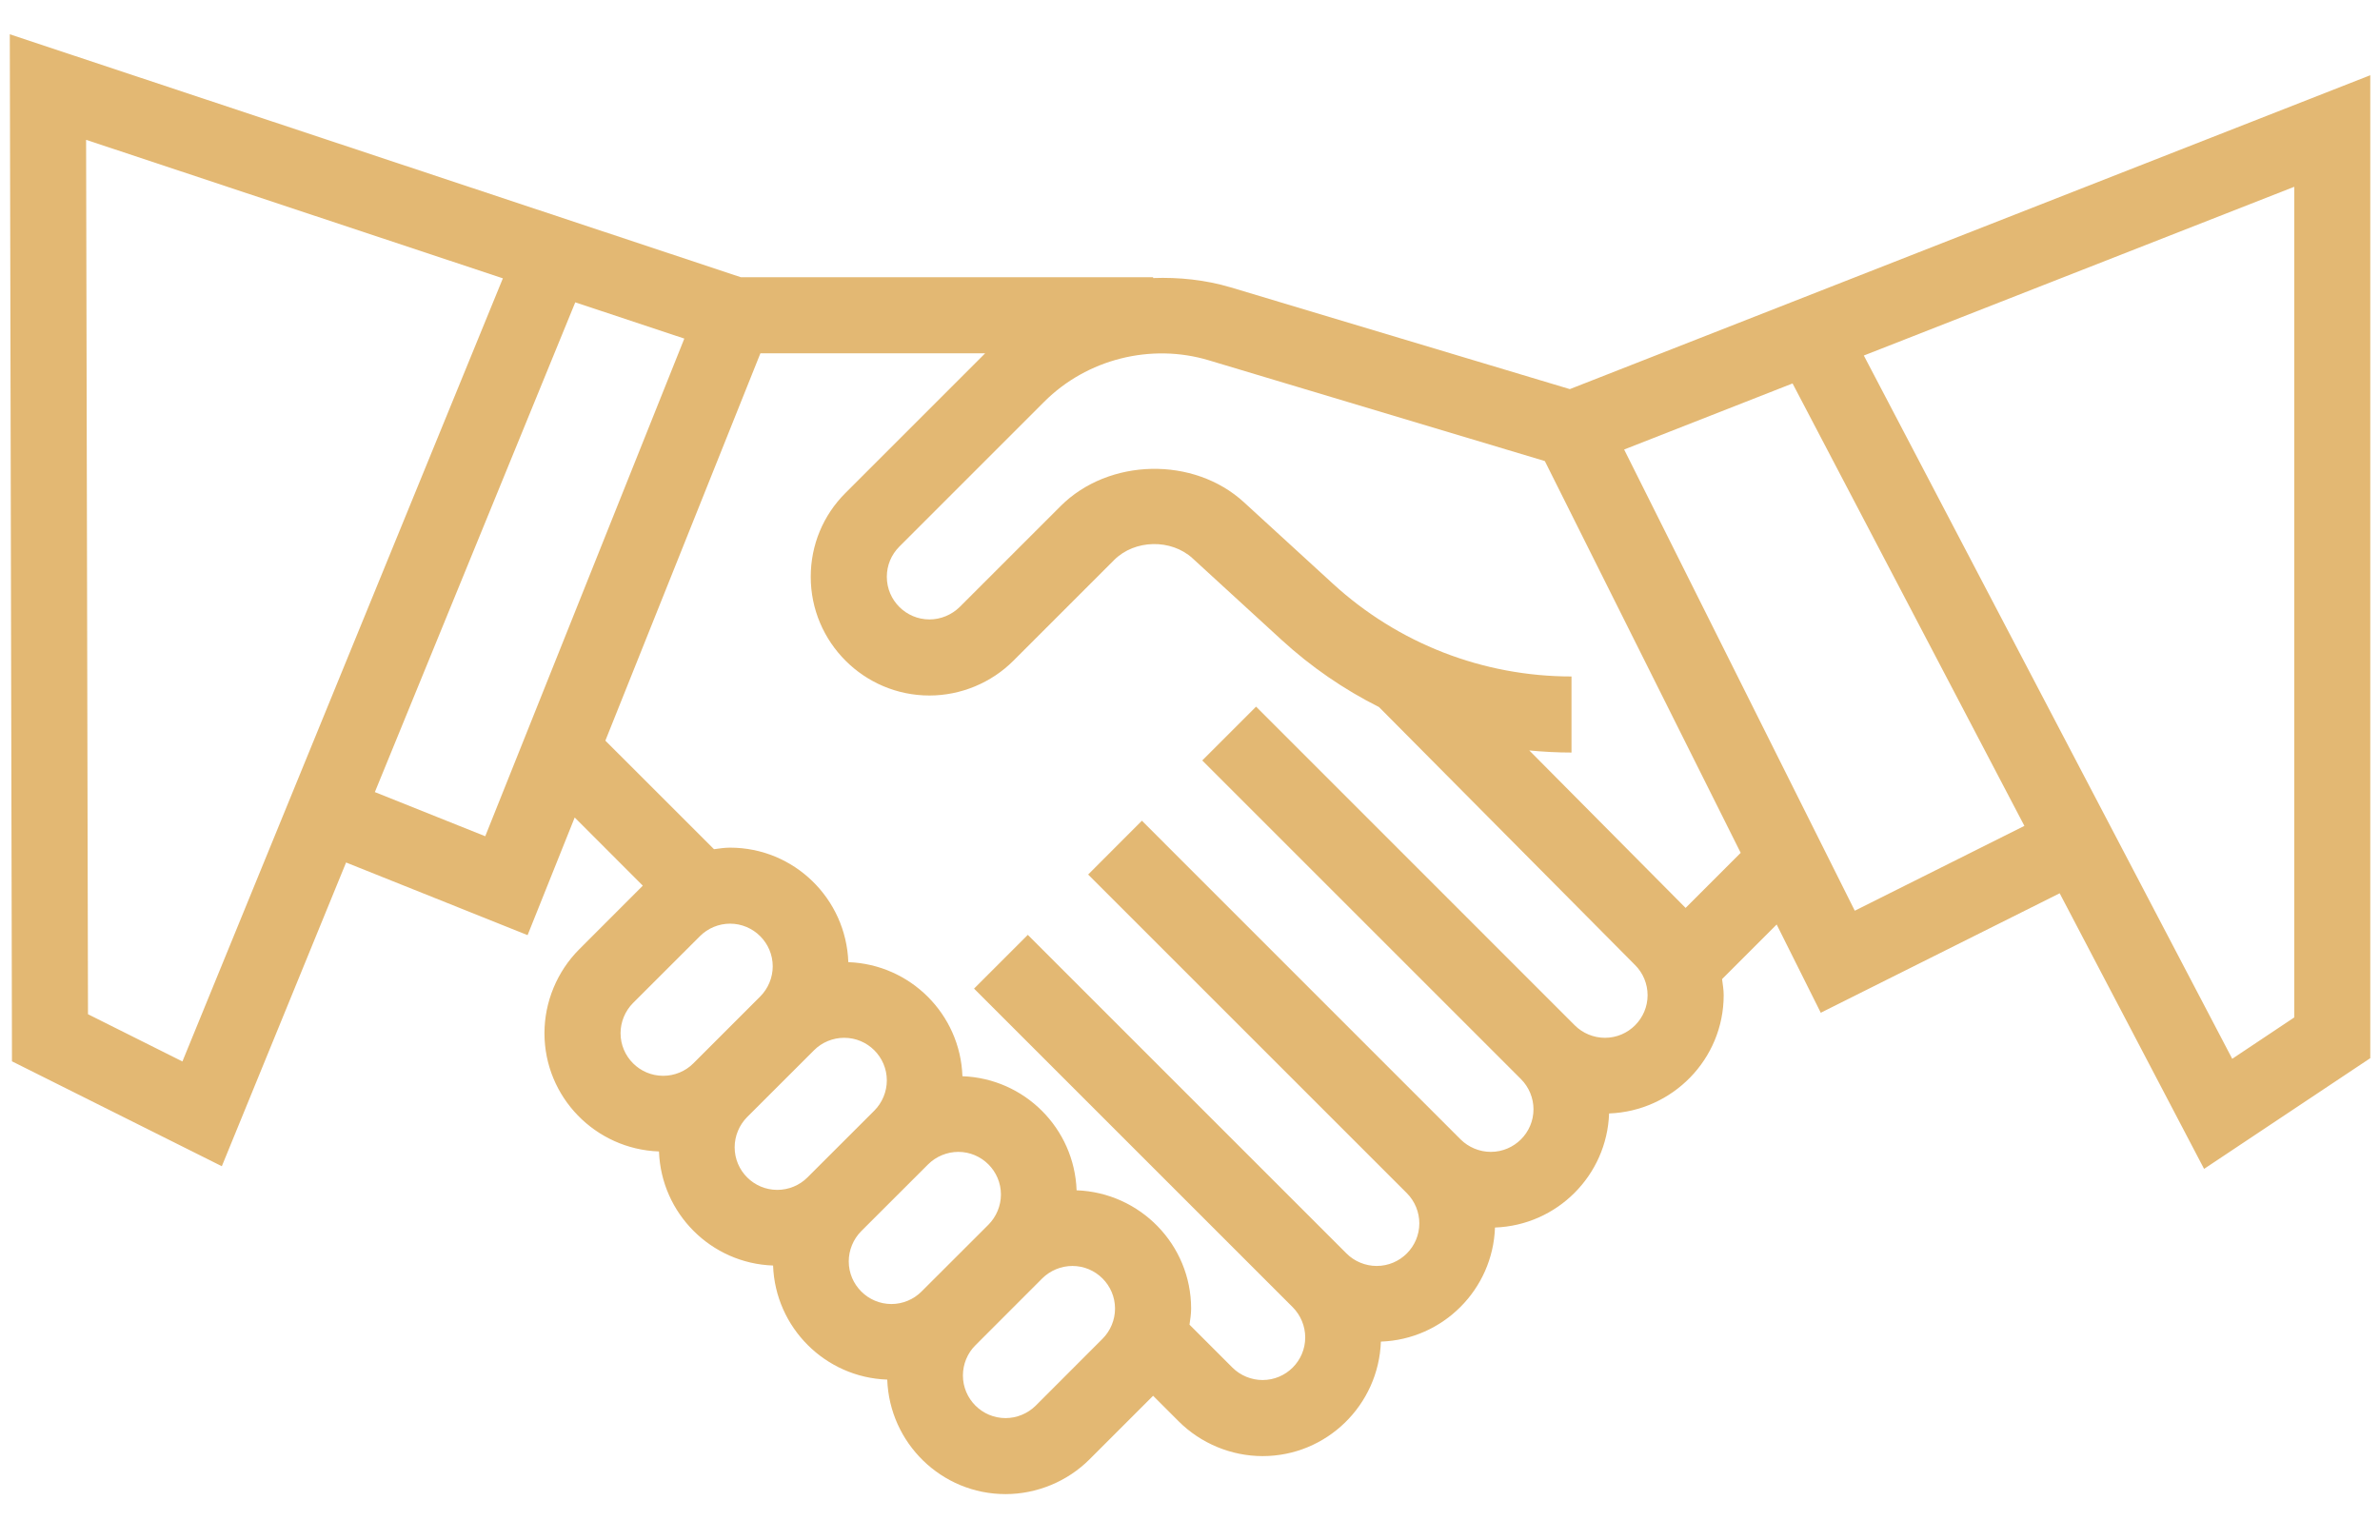
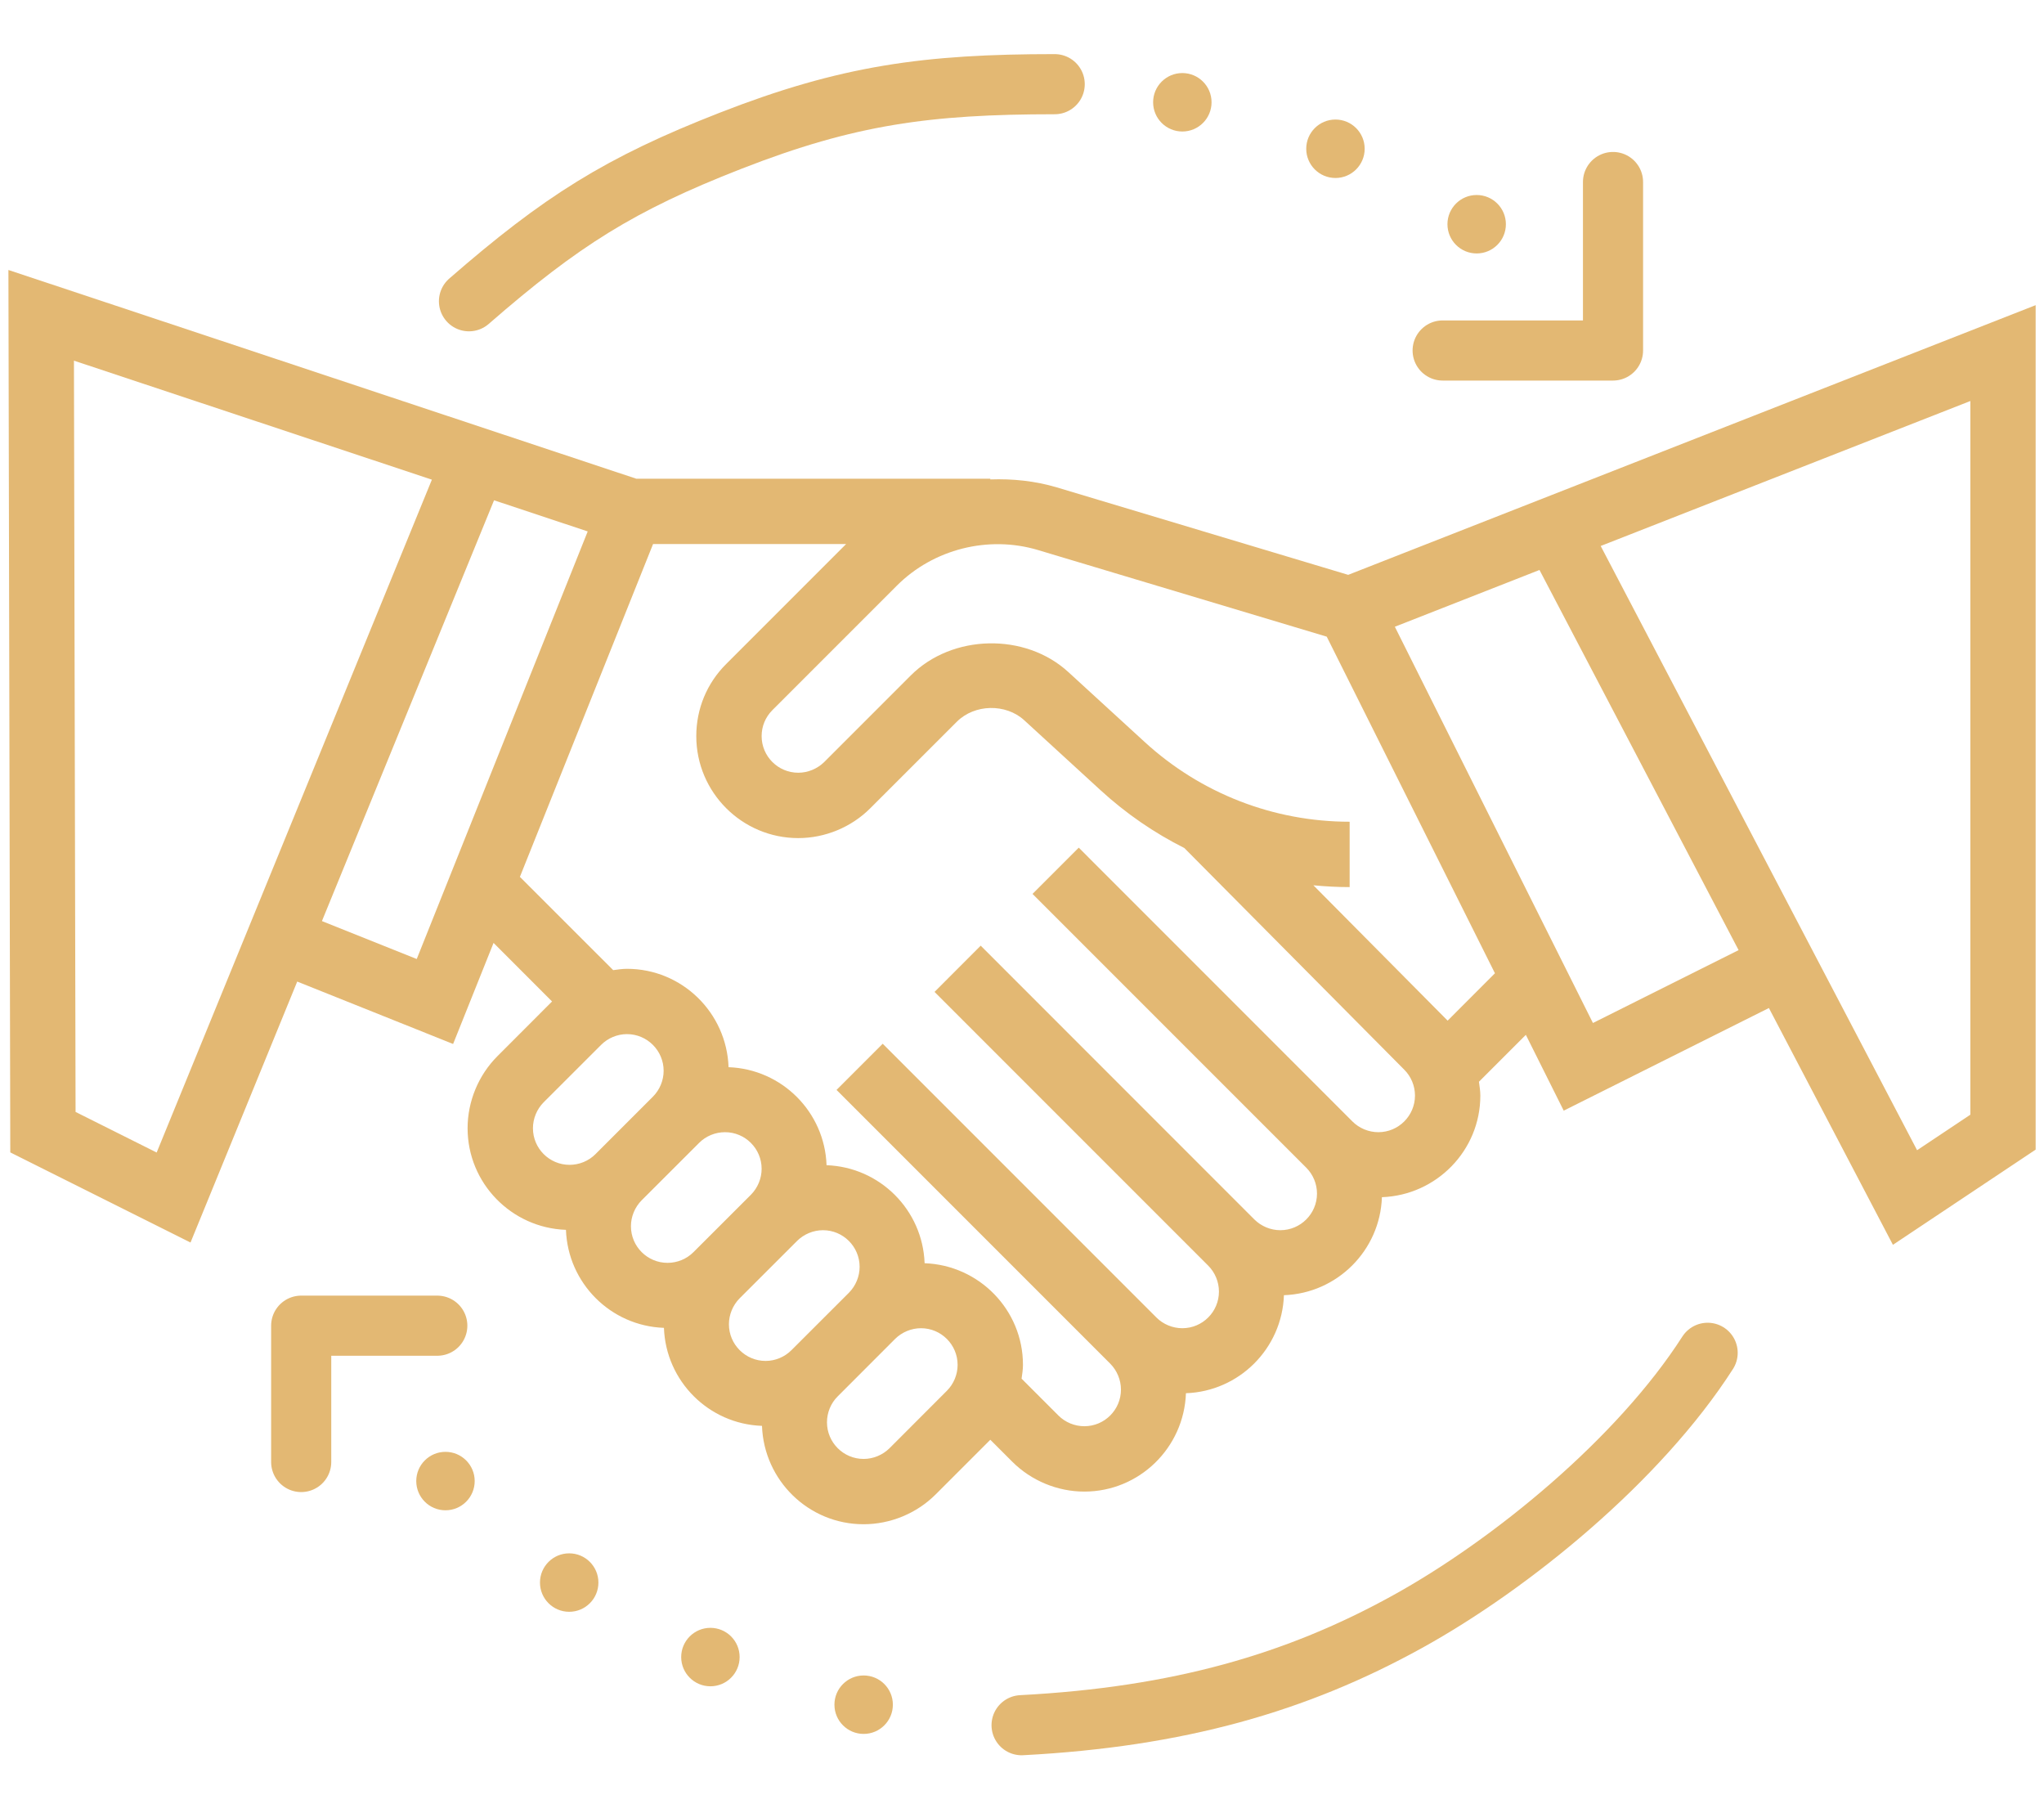
- <svg xmlns="http://www.w3.org/2000/svg" width="34" height="22" viewBox="0 0 34 22" fill="none">
-   <path d="M22.426 5.56L17.581 4.106C17.217 3.998 16.843 3.96 16.473 3.973V3.961H10.583L0.14 0.49L0.171 15.165L3.169 16.664L4.944 12.324L7.537 13.362L8.21 11.681L9.183 12.655L8.275 13.564C7.959 13.88 7.778 14.316 7.778 14.763C7.778 15.678 8.507 16.421 9.414 16.453C9.446 17.339 10.158 18.052 11.044 18.083C11.076 18.97 11.789 19.682 12.675 19.713C12.707 20.62 13.45 21.349 14.365 21.349C14.811 21.349 15.248 21.169 15.564 20.853L16.473 19.944L16.838 20.309C17.154 20.625 17.59 20.806 18.037 20.806C18.952 20.806 19.695 20.077 19.727 19.17C20.613 19.139 21.326 18.426 21.357 17.54C22.243 17.508 22.956 16.796 22.987 15.91C23.894 15.877 24.624 15.134 24.624 14.22C24.624 14.143 24.611 14.066 24.601 13.99L25.381 13.21L26.011 14.471L29.424 12.764L31.487 16.702L33.861 15.12V1.075L22.426 5.56ZM2.606 15.167L1.257 14.492L1.23 1.998L7.184 3.977L2.606 15.167ZM6.932 11.949L5.355 11.318L8.218 4.32L9.776 4.838L6.932 11.949ZM8.865 14.763C8.865 14.603 8.93 14.446 9.043 14.332L9.999 13.377C10.112 13.263 10.269 13.198 10.429 13.198C10.765 13.198 11.039 13.472 11.039 13.808C11.039 13.968 10.974 14.125 10.86 14.239L9.905 15.194C9.792 15.308 9.635 15.372 9.474 15.372C9.138 15.372 8.865 15.099 8.865 14.763ZM10.495 16.393C10.495 16.233 10.56 16.076 10.673 15.962L11.629 15.007C11.742 14.893 11.899 14.829 12.06 14.829C12.396 14.829 12.669 15.102 12.669 15.438C12.669 15.598 12.604 15.755 12.491 15.869L11.535 16.824C11.422 16.938 11.265 17.002 11.104 17.002C10.768 17.002 10.495 16.729 10.495 16.393ZM12.125 18.024C12.125 17.863 12.19 17.706 12.303 17.592L13.259 16.637C13.373 16.524 13.53 16.459 13.69 16.459C14.026 16.459 14.299 16.733 14.299 17.068C14.299 17.228 14.234 17.385 14.121 17.499L13.165 18.454C13.052 18.568 12.895 18.633 12.735 18.633C12.399 18.633 12.125 18.359 12.125 18.024ZM15.751 19.129L14.796 20.085C14.682 20.198 14.525 20.263 14.365 20.263C14.029 20.263 13.756 19.989 13.756 19.654C13.756 19.493 13.82 19.336 13.934 19.223L14.889 18.267C15.003 18.154 15.16 18.089 15.32 18.089C15.656 18.089 15.929 18.363 15.929 18.698C15.929 18.859 15.864 19.016 15.751 19.129ZM22.928 14.829C22.767 14.829 22.61 14.764 22.497 14.651L17.944 10.097L17.175 10.866L21.728 15.419C21.842 15.533 21.907 15.69 21.907 15.85C21.907 16.186 21.633 16.459 21.297 16.459C21.137 16.459 20.98 16.394 20.866 16.281L16.313 11.727L15.545 12.496L20.098 17.049C20.212 17.163 20.276 17.32 20.276 17.48C20.276 17.816 20.003 18.089 19.667 18.089C19.507 18.089 19.35 18.025 19.236 17.911L14.683 13.358L13.915 14.126L18.468 18.679C18.581 18.793 18.646 18.95 18.646 19.11C18.646 19.446 18.373 19.719 18.037 19.719C17.877 19.719 17.72 19.655 17.606 19.541L16.993 18.928C17.004 18.852 17.016 18.776 17.016 18.698C17.016 17.784 16.287 17.041 15.38 17.008C15.348 16.122 14.636 15.41 13.749 15.378C13.718 14.492 13.005 13.78 12.119 13.748C12.087 12.841 11.344 12.112 10.429 12.112C10.352 12.112 10.276 12.124 10.2 12.134L8.648 10.583L10.863 5.048H14.074L12.079 7.043C11.758 7.363 11.582 7.789 11.582 8.242C11.582 9.177 12.343 9.938 13.278 9.938C13.725 9.938 14.162 9.757 14.477 9.441L15.917 8.001C16.211 7.708 16.73 7.697 17.037 7.978L18.307 9.142C18.729 9.529 19.198 9.851 19.7 10.103L23.358 13.789C23.472 13.902 23.537 14.059 23.537 14.22C23.537 14.555 23.264 14.829 22.928 14.829ZM24.08 12.973L21.847 10.723C22.046 10.742 22.247 10.753 22.45 10.753V9.666C21.185 9.666 19.974 9.195 19.042 8.341L17.771 7.177C17.054 6.518 15.837 6.544 15.149 7.234L13.71 8.673C13.595 8.786 13.438 8.851 13.278 8.851C12.942 8.851 12.669 8.578 12.669 8.242C12.669 8.079 12.732 7.927 12.847 7.811L14.918 5.74C15.527 5.131 16.441 4.9 17.268 5.148L22.069 6.588L24.867 12.186L24.08 12.973ZM26.497 13.013L23.202 6.423L25.608 5.479L28.92 11.801L26.497 13.013ZM32.775 14.538L31.889 15.129L26.626 5.08L32.775 2.669V14.538Z" fill="#E3B873" />
+ <svg xmlns="http://www.w3.org/2000/svg" width="34" height="30" viewBox="0 0 34 30" fill="none">
+   <path d="M22.426 9.56L17.581 8.106C17.217 7.998 16.843 7.96 16.473 7.973V7.961H10.583L0.14 4.49L0.171 19.165L3.169 20.664L4.944 16.324L7.537 17.362L8.21 15.681L9.183 16.655L8.275 17.564C7.959 17.88 7.778 18.316 7.778 18.763C7.778 19.677 8.507 20.421 9.414 20.453C9.446 21.339 10.158 22.052 11.044 22.083C11.076 22.97 11.789 23.682 12.675 23.713C12.707 24.62 13.45 25.349 14.365 25.349C14.811 25.349 15.248 25.169 15.564 24.853L16.473 23.944L16.838 24.309C17.154 24.625 17.59 24.806 18.037 24.806C18.952 24.806 19.695 24.077 19.727 23.17C20.613 23.139 21.326 22.426 21.357 21.54C22.243 21.508 22.956 20.796 22.987 19.91C23.894 19.877 24.624 19.134 24.624 18.22C24.624 18.143 24.611 18.066 24.601 17.99L25.381 17.21L26.011 18.471L29.424 16.764L31.487 20.702L33.861 19.119V5.075L22.426 9.56ZM2.606 19.167L1.257 18.492L1.23 5.998L7.184 7.977L2.606 19.167ZM6.932 15.949L5.355 15.318L8.218 8.32L9.776 8.838L6.932 15.949ZM8.865 18.763C8.865 18.603 8.93 18.446 9.043 18.332L9.999 17.377C10.112 17.263 10.269 17.198 10.429 17.198C10.765 17.198 11.039 17.472 11.039 17.808C11.039 17.968 10.974 18.125 10.86 18.239L9.905 19.194C9.792 19.308 9.635 19.372 9.474 19.372C9.138 19.372 8.865 19.099 8.865 18.763ZM10.495 20.393C10.495 20.233 10.56 20.076 10.673 19.962L11.629 19.007C11.742 18.893 11.899 18.829 12.06 18.829C12.396 18.829 12.669 19.102 12.669 19.438C12.669 19.598 12.604 19.755 12.491 19.869L11.535 20.824C11.422 20.938 11.265 21.002 11.104 21.002C10.768 21.002 10.495 20.729 10.495 20.393ZM12.125 22.024C12.125 21.863 12.19 21.706 12.303 21.592L13.259 20.637C13.373 20.524 13.53 20.459 13.69 20.459C14.026 20.459 14.299 20.733 14.299 21.068C14.299 21.228 14.234 21.385 14.121 21.499L13.165 22.454C13.052 22.568 12.895 22.633 12.735 22.633C12.399 22.633 12.125 22.359 12.125 22.024ZM15.751 23.129L14.796 24.085C14.682 24.198 14.525 24.263 14.365 24.263C14.029 24.263 13.756 23.989 13.756 23.654C13.756 23.493 13.82 23.336 13.934 23.223L14.889 22.267C15.003 22.154 15.16 22.089 15.32 22.089C15.656 22.089 15.929 22.363 15.929 22.698C15.929 22.859 15.864 23.016 15.751 23.129ZM22.928 18.829C22.767 18.829 22.61 18.764 22.497 18.651L17.944 14.097L17.175 14.866L21.728 19.419C21.842 19.533 21.907 19.689 21.907 19.85C21.907 20.186 21.633 20.459 21.297 20.459C21.137 20.459 20.98 20.394 20.866 20.281L16.313 15.727L15.545 16.496L20.098 21.049C20.212 21.163 20.276 21.32 20.276 21.48C20.276 21.816 20.003 22.089 19.667 22.089C19.507 22.089 19.35 22.025 19.236 21.911L14.683 17.358L13.915 18.126L18.468 22.679C18.581 22.793 18.646 22.95 18.646 23.11C18.646 23.446 18.373 23.719 18.037 23.719C17.877 23.719 17.72 23.655 17.606 23.541L16.993 22.928C17.004 22.852 17.016 22.776 17.016 22.698C17.016 21.784 16.287 21.041 15.38 21.008C15.348 20.122 14.636 19.41 13.749 19.378C13.718 18.492 13.005 17.78 12.119 17.748C12.087 16.841 11.344 16.112 10.429 16.112C10.352 16.112 10.276 16.124 10.2 16.134L8.648 14.583L10.863 9.048H14.074L12.079 11.043C11.758 11.363 11.582 11.789 11.582 12.242C11.582 13.177 12.343 13.938 13.278 13.938C13.725 13.938 14.162 13.757 14.477 13.441L15.917 12.002C16.211 11.708 16.73 11.697 17.037 11.978L18.307 13.142C18.729 13.529 19.198 13.851 19.7 14.103L23.358 17.789C23.472 17.902 23.537 18.059 23.537 18.22C23.537 18.555 23.264 18.829 22.928 18.829ZM24.08 16.974L21.847 14.723C22.046 14.742 22.247 14.753 22.45 14.753V13.666C21.185 13.666 19.974 13.195 19.042 12.341L17.771 11.177C17.054 10.518 15.837 10.544 15.149 11.234L13.71 12.673C13.595 12.786 13.438 12.851 13.278 12.851C12.942 12.851 12.669 12.578 12.669 12.242C12.669 12.079 12.732 11.927 12.847 11.811L14.918 9.74C15.527 9.131 16.441 8.9 17.268 9.148L22.069 10.588L24.867 16.186L24.08 16.974ZM26.497 17.013L23.202 10.423L25.608 9.479L28.92 15.801L26.497 17.013ZM32.775 18.538L31.889 19.129L26.626 9.08L32.775 6.669V18.538Z" fill="#E3B873" />
+   <circle cx="19.667" cy="1.701" r="0.486" fill="#E3B873" />
+   <circle cx="7.41" cy="24.631" r="0.486" fill="#E3B873" />
+   <circle cx="9.468" cy="26.319" r="0.486" fill="#E3B873" />
+   <circle cx="11.817" cy="27.558" r="0.486" fill="#E3B873" />
+   <circle cx="14.366" cy="28.35" r="0.486" fill="#E3B873" />
+   <circle cx="22.214" cy="2.474" r="0.486" fill="#E3B873" />
+   <circle cx="24.563" cy="3.729" r="0.486" fill="#E3B873" />
+   <path d="M26.831 3.027V5.829H23.997" stroke="#E3B873" stroke-linecap="round" stroke-linejoin="round" />
+   <path d="M5.01 24.314L5.01 22.047L7.274 22.047" stroke="#E3B873" stroke-linecap="round" stroke-linejoin="round" />
+   <path d="M7.801 5.01C9.336 3.674 10.312 3.059 12.152 2.341C14.103 1.579 15.424 1.4 17.544 1.4" stroke="#E3B873" stroke-linecap="round" />
+   <path d="M28.405 22.498C27.263 24.279 25.138 26.017 23.409 26.971C21.575 27.984 19.61 28.554 16.993 28.691" stroke="#E3B873" stroke-linecap="round" />
</svg>
